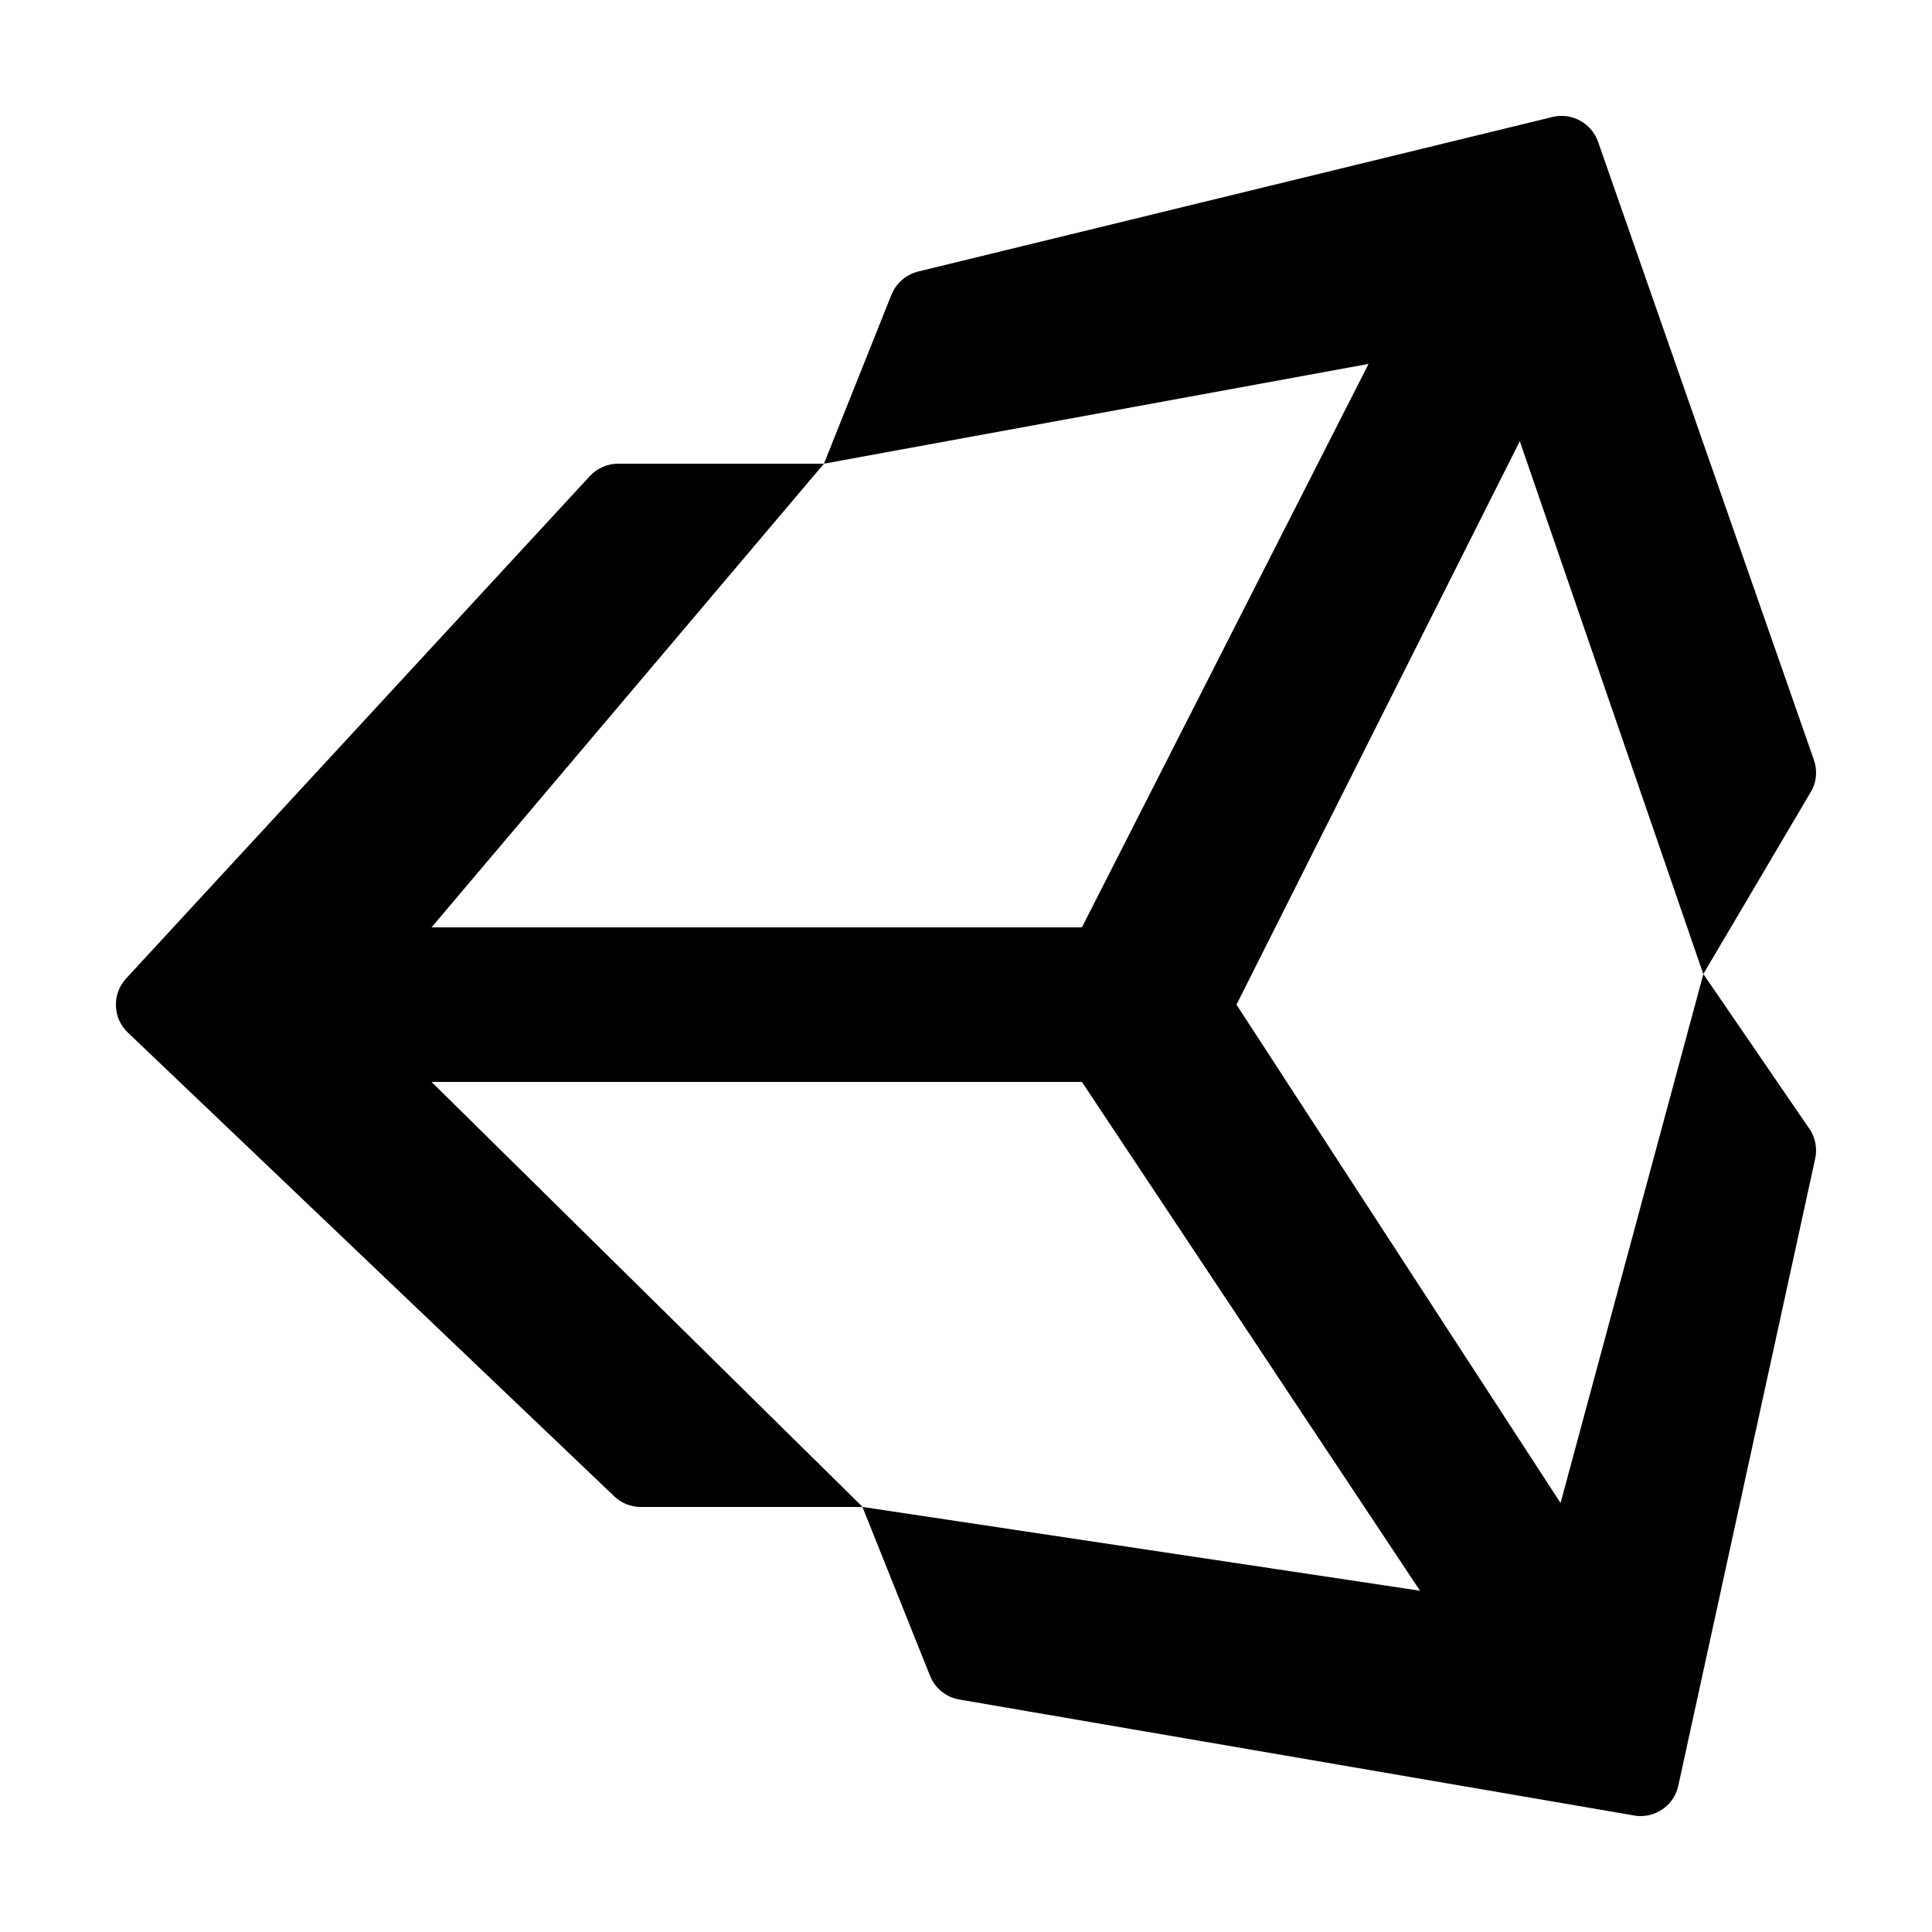
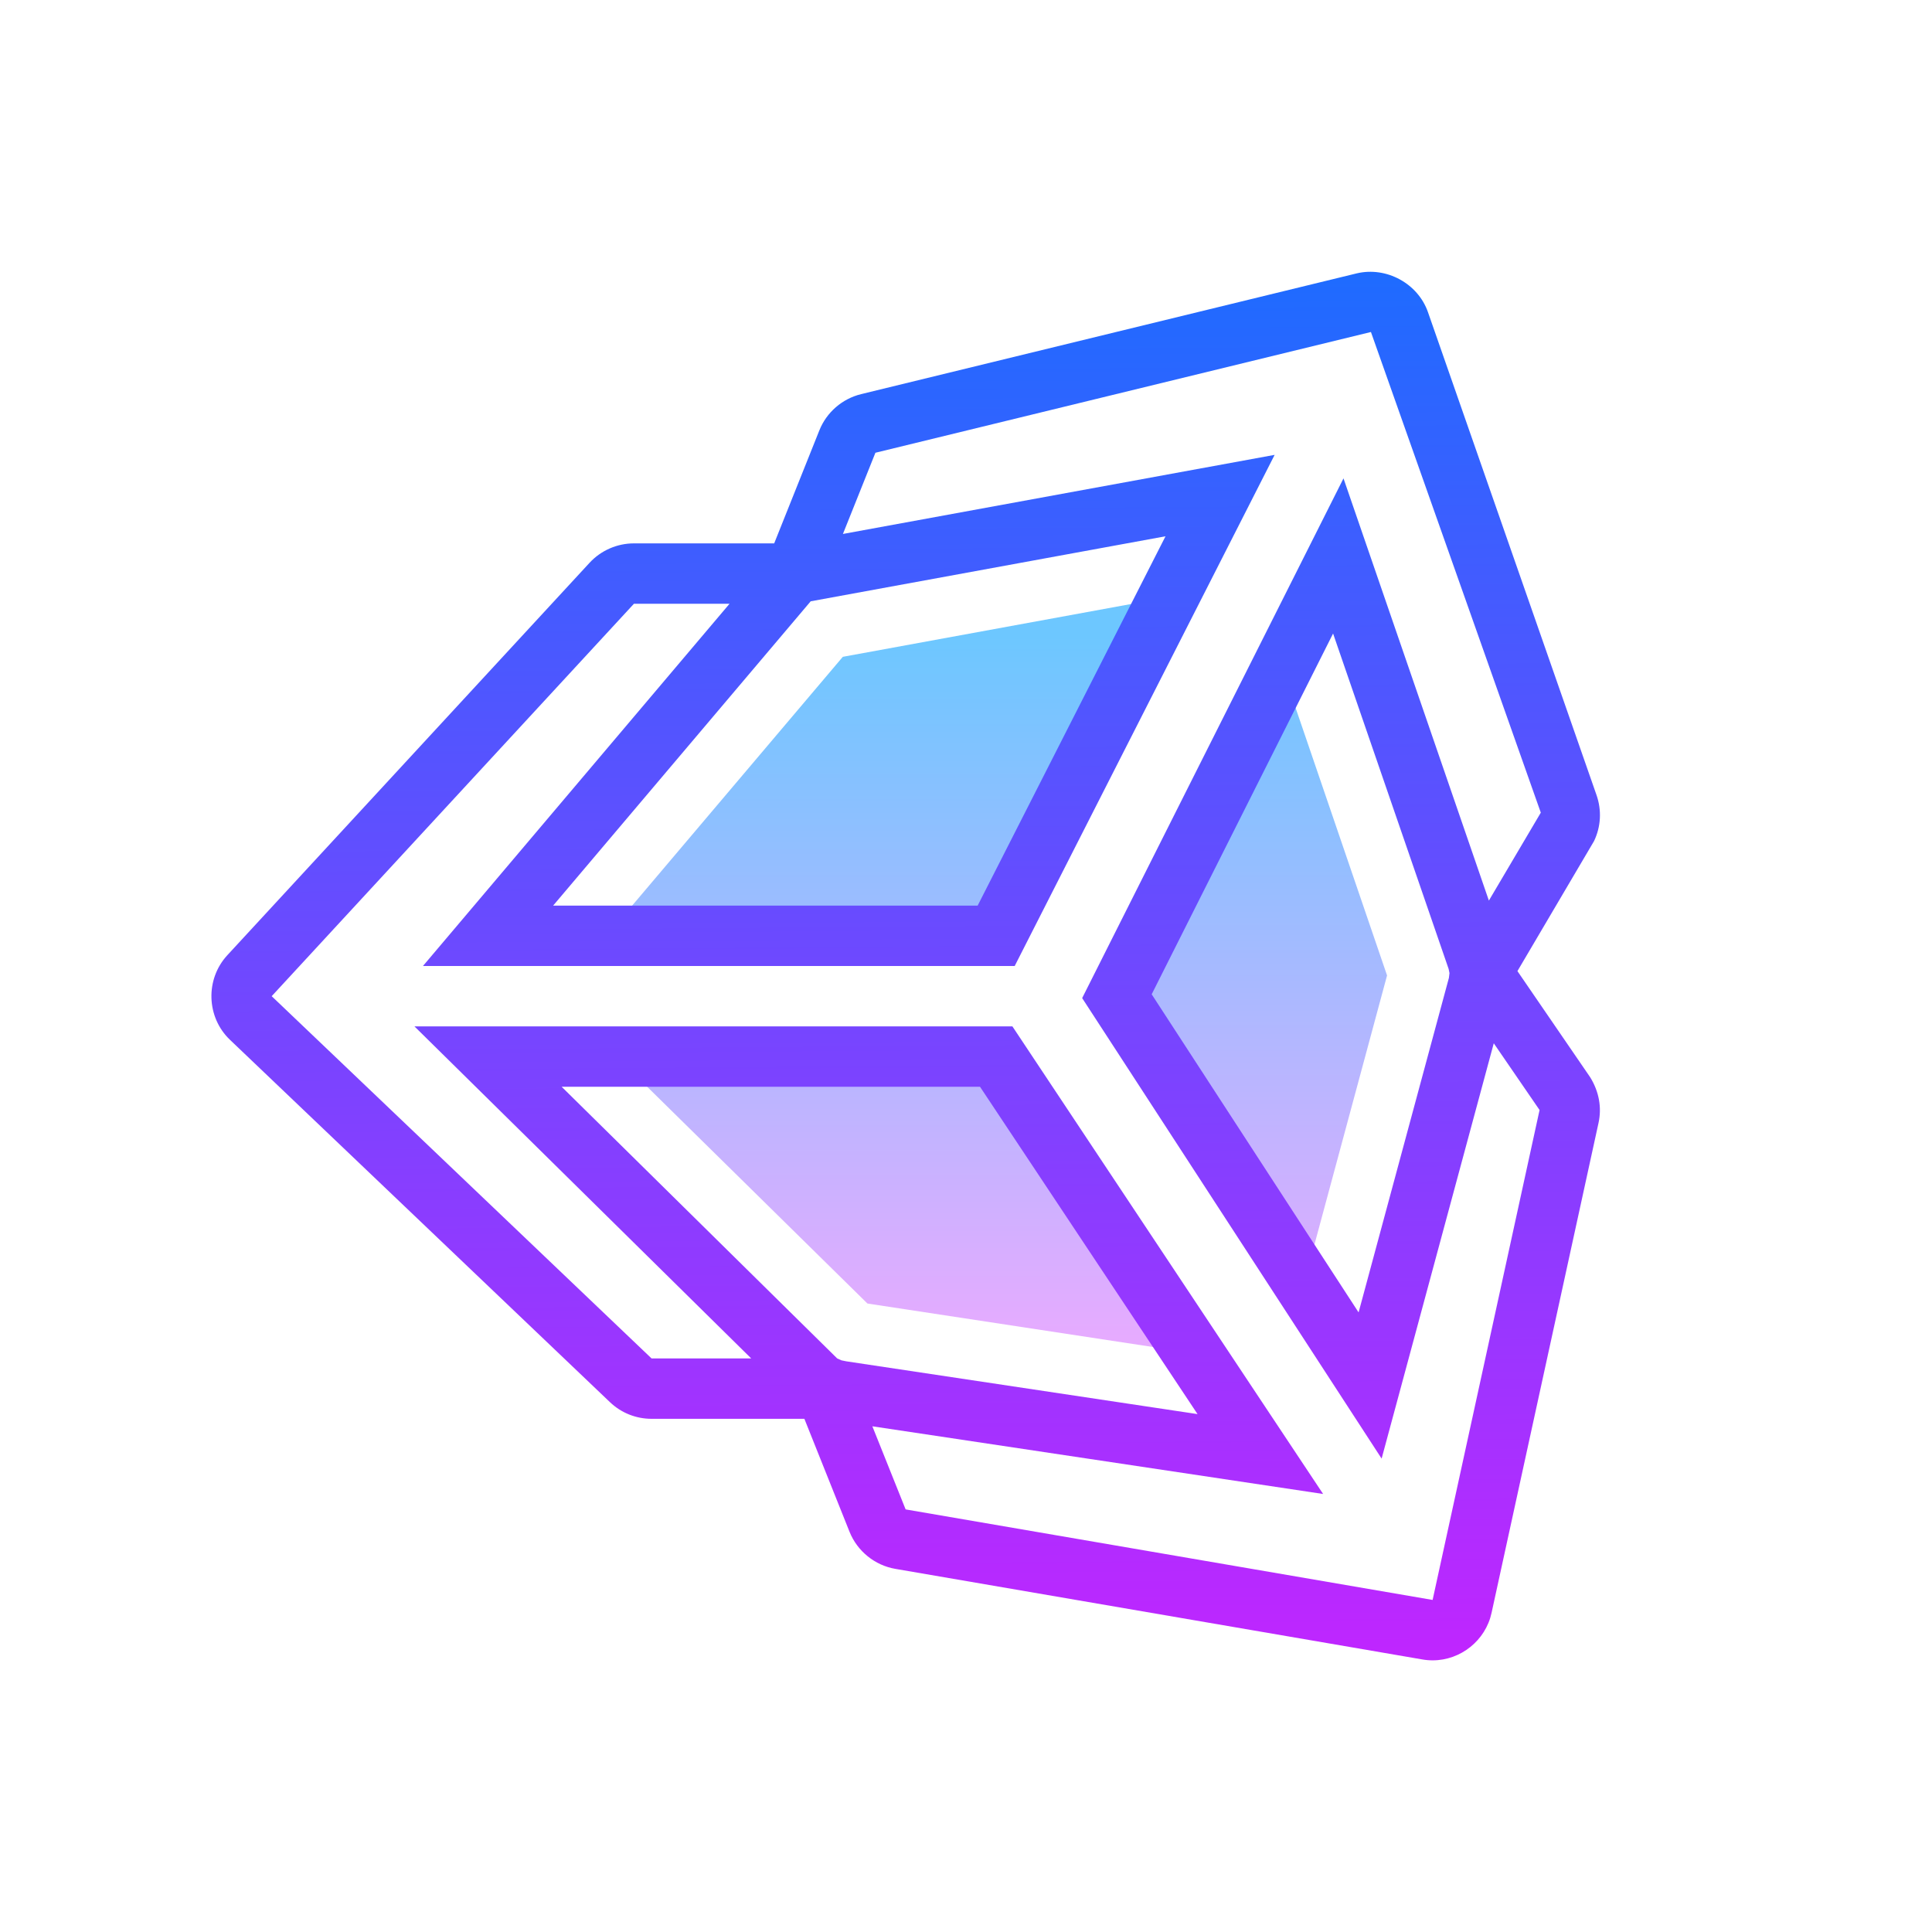
- <svg xmlns="http://www.w3.org/2000/svg" viewBox="0 0 50 50" width="150px" height="150px">
-   <path d="M 44.082 25.207 L 46.902 20.43 C 47.016 20.191 47.031 19.918 46.945 19.672 L 41.359 3.672 C 41.188 3.184 40.676 2.906 40.18 3.027 L 23.762 7.027 C 23.449 7.105 23.191 7.328 23.07 7.629 L 21.324 12 L 16 12 C 15.723 12 15.453 12.117 15.266 12.32 L 3.266 25.32 C 2.895 25.723 2.914 26.348 3.309 26.723 L 15.895 38.723 C 16.078 38.902 16.328 39 16.582 39 L 22.32 39 L 24.07 43.371 C 24.199 43.695 24.488 43.926 24.828 43.984 L 42.289 46.984 C 42.344 46.996 42.402 47 42.457 47 C 42.922 47 43.332 46.68 43.434 46.215 L 46.977 29.984 C 47.031 29.734 46.988 29.473 46.852 29.25 Z M 21.324 12 L 35.418 9.418 L 28 24 L 11.168 24 Z M 22.324 39 L 11.168 28 L 28 28 L 36.75 41.168 Z M 40.387 38.898 L 32 26 L 39.332 11.418 L 44.082 25.211 Z" />
+ <svg xmlns="http://www.w3.org/2000/svg" viewBox="0 0 64 64" width="128px" height="128px">
+   <linearGradient id="k4Wi0sDN9ImZC~anEGVOCa" x1="29.399" x2="29.399" y1="21.083" y2="44.334" gradientUnits="userSpaceOnUse">
+     <stop offset="0" stop-color="#6dc7ff" />
+     <stop offset="1" stop-color="#e6abff" />
+   </linearGradient>
+   <polygon fill="url(#k4Wi0sDN9ImZC~anEGVOCa)" points="33,31 38.706,19.782 27.919,21.758 20.093,31" />
+   <linearGradient id="k4Wi0sDN9ImZC~anEGVOCb" x1="41.474" x2="41.474" y1="21.083" y2="44.334" gradientUnits="userSpaceOnUse">
+     <stop offset="0" stop-color="#6dc7ff" />
+     <stop offset="1" stop-color="#e6abff" />
+   </linearGradient>
+   <polygon fill="url(#k4Wi0sDN9ImZC~anEGVOCb)" points="42.467,22.128 37,33 43.193,42.524 45.948,32.313" />
+   <linearGradient id="k4Wi0sDN9ImZC~anEGVOCc" x1="29.976" x2="29.976" y1="21.083" y2="44.334" gradientUnits="userSpaceOnUse">
+     <stop offset="0" stop-color="#6dc7ff" />
+     <stop offset="1" stop-color="#e6abff" />
+   </linearGradient>
+   <polygon fill="url(#k4Wi0sDN9ImZC~anEGVOCc)" points="20.422,35 28.735,43.181 39.53,44.825 33,35" />
+   <linearGradient id="k4Wi0sDN9ImZC~anEGVOCd" x1="29.834" x2="30.211" y1="7.965" y2="57.379" gradientUnits="userSpaceOnUse">
+     <stop offset="0" stop-color="#1a6dff" />
+     <stop offset="1" stop-color="#c822ff" />
+   </linearGradient>
+   <path fill="url(#k4Wi0sDN9ImZC~anEGVOCd)" d="M47.458,55.001c-0.115,0-0.233-0.01-0.354-0.032l-17.443-2.998 c-0.681-0.116-1.262-0.587-1.519-1.228L26.646,47h-5.063c-0.514,0-1.003-0.195-1.377-0.551L7.62,34.447 c-0.785-0.747-0.826-2.005-0.09-2.804l12.001-13.001C19.908,18.234,20.443,18,21,18h4.646l1.496-3.743 c0.239-0.598,0.756-1.047,1.383-1.201l16.417-4c0.984-0.234,2.029,0.333,2.361,1.284l5.585,16.001 c0.174,0.503,0.145,1.041-0.082,1.518l-2.539,4.31l2.411,3.518c0.298,0.486,0.385,1.007,0.275,1.512l-3.543,16.229 C49.213,54.339,48.392,55.001,47.458,55.001z M47.457,53.001l0.001,1L47.457,53.001C47.458,53.001,47.458,53.001,47.457,53.001z M28.898,47.248L30,50.001L47.457,53L51,36.771l-1.517-2.211l-3.715,13.758l-9.92-15.255l8.657-17.216l4.816,13.986l1.72-2.913 l-5.627-15.922l-16.415,4l-1.076,2.69l14.301-2.62L33.613,32H14.011l10.156-12H21L9,33l12.584,12h3.301L13.729,34h19.808 L43.83,49.49L28.898,47.248z M28.038,45.096l11.632,1.748L32.464,36H18.605l9.128,9l0.142,0.063L28.038,45.096z M38.151,32.937 l6.854,10.538l2.992-11.082l0.019-0.158l-0.028-0.137L44.16,20.986L38.151,32.937z M18.323,30h14.063l6.223-12.235l-11.754,2.154 L18.323,30z" />
</svg>
